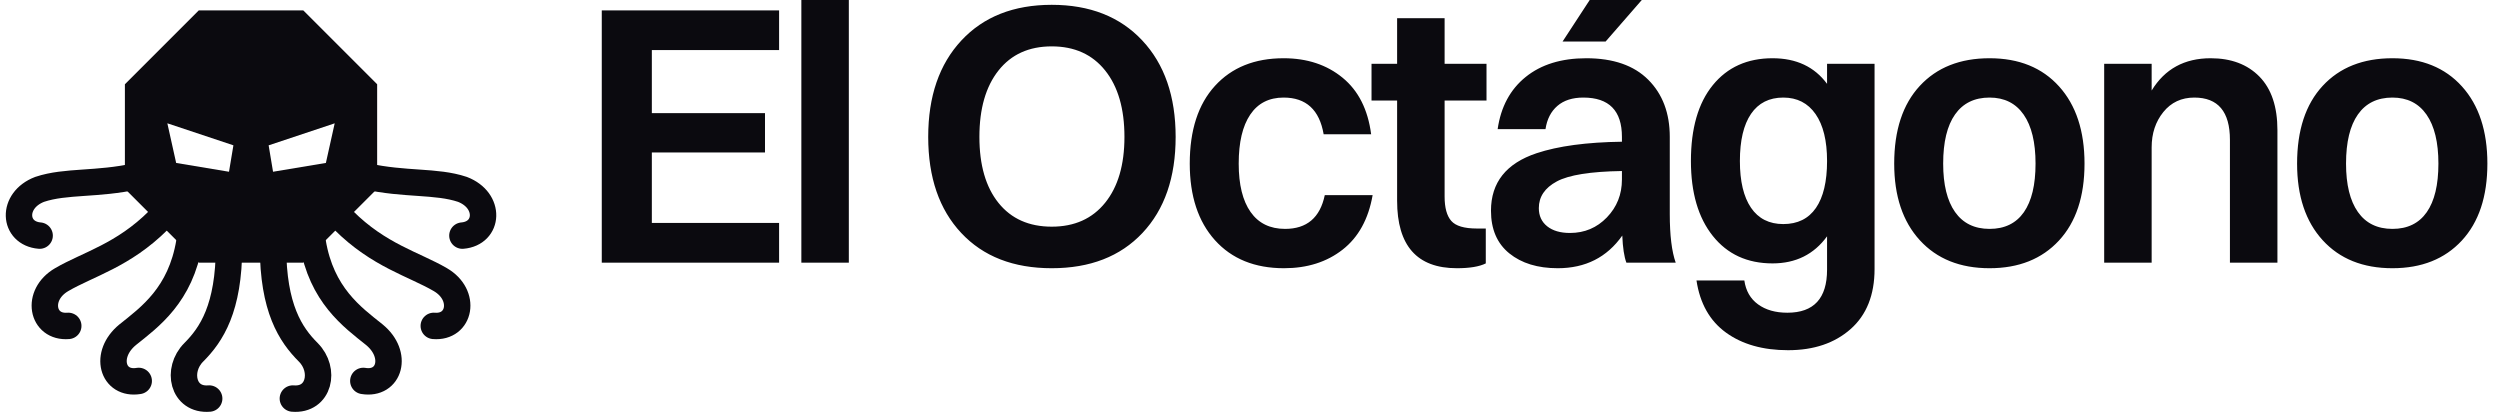
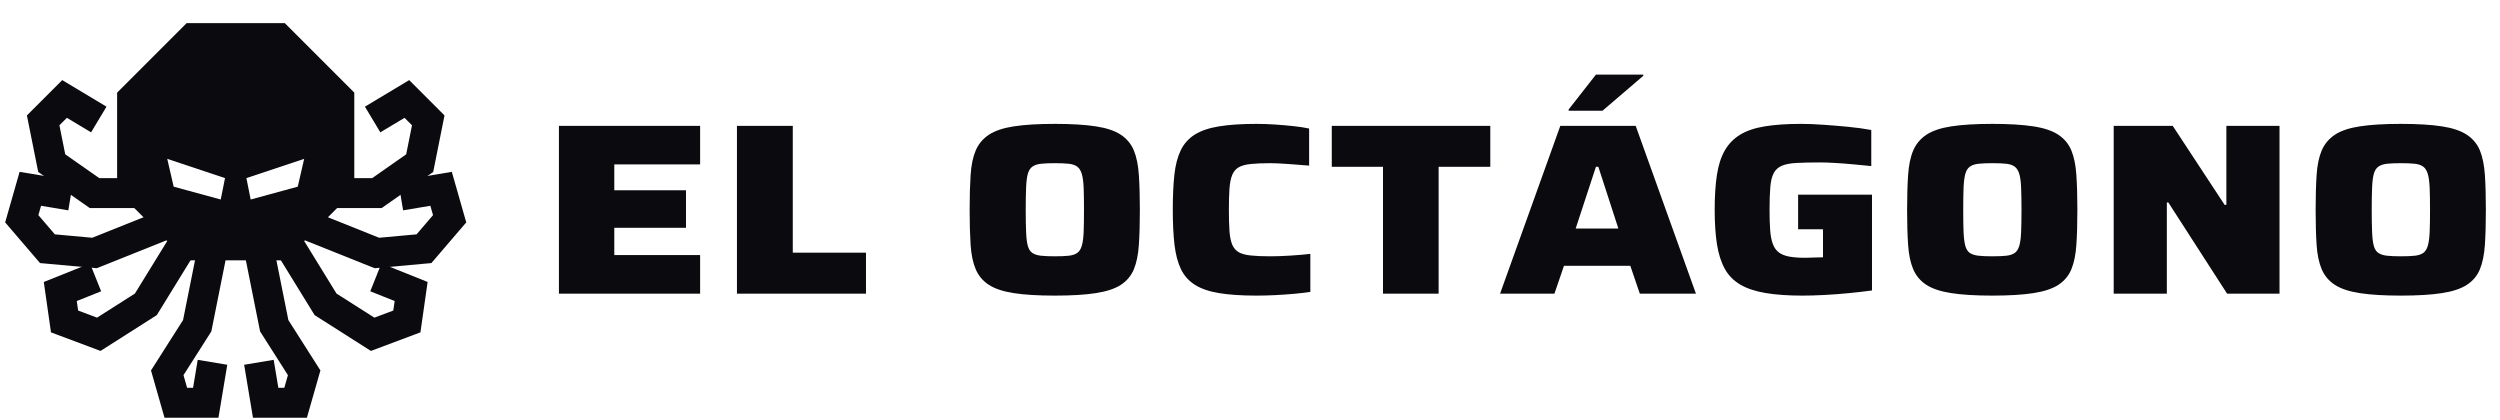
- <svg xmlns="http://www.w3.org/2000/svg" viewBox="14 38 1135.36 190" role="img" aria-label="El Octágono">
-   <g fill="none" stroke="#0b0a0f" stroke-width="12" stroke-linecap="round">
-     <path d="M118 150 C118 178 110 190 102 198 C94 206 97 220 109 219" />
-     <path d="M100 148 C96 172 82 182 72 190 C61 199 65 213 77 211" />
-     <path d="M86 138 C70 154 54 158 42 165 C30 172 33 187 45 186" />
-     <path d="M76 118 C58 122 44 120 32 124 C19 129 20 144 32 145" />
-     <path d="M138 150 C138 178 146 190 154 198 C162 206 159 220 147 219" />
-     <path d="M156 148 C160 172 174 182 184 190 C195 199 191 213 179 211" />
-     <path d="M170 138 C186 154 202 158 214 165 C226 172 223 187 211 186" />
-     <path d="M180 118 C198 122 212 120 224 124 C237 129 236 144 224 145" />
+ <svg xmlns="http://www.w3.org/2000/svg" viewBox="0 0 595.97 100" role="img" aria-label="El Octágono">
+   <g transform="translate(-9.09 -13.13) scale(0.51)">
+     <g fill="none" stroke-linejoin="miter" stroke-miterlimit="6" stroke-linecap="square">
+       <g stroke="#0b0a0f" stroke-width="14">
+         <path d="M88 116 L62 116 L42 102 L38 82 L48 72 L58 78" />
+         <path d="M92 132 L62 144 L40 142 L28 128 L32 114 L44 116" />
+         <path d="M102 142 L86 168 L64 182 L48 176 L46 162 L56 158" />
+         <path d="M116 148 L110 178 L96 200 L100 214 L114 214 L116 202" />
+         <path d="M168 116 L194 116 L214 102 L218 82 L208 72 L198 78" />
+         <path d="M164 132 L194 144 L216 142 L228 128 L224 114 L212 116" />
+         <path d="M154 142 L170 168 L192 182 L208 176 L210 162 L200 158" />
+         <path d="M140 148 L146 178 L160 200 L156 214 L142 214 L140 202" />
+       </g>
+     </g>
+     <path fill="#0b0a0f" fill-rule="evenodd" d="M150.96 36.57 L183.43 69.04 L183.43 114.96 L150.96 147.43 L105.04 147.43 L72.57 114.96 L72.57 69.04 L105.04 36.57 Z M96 100 L123 109 L121 119 L99 113 Z M157 113 L135 119 L133 109 L160 100 Z" />
  </g>
-   <path fill="#0b0a0f" fill-rule="evenodd" d="M151.73 42.72 L185.28 76.27 L185.28 123.73 L151.73 157.28 L104.27 157.28 L70.72 123.73 L70.72 76.27 L104.27 42.72 Z M90 94 L120 104 L118 116 L94 112 Z M162 112 L138 116 L136 104 L166 94 Z" />
-   <path fill="#0b0a0f" d="M367.82 157.28L287.29 157.28L287.29 42.72L367.82 42.72L367.82 60.75L310.03 60.75L310.03 89.39L361.42 89.39L361.42 107.24L310.03 107.24L310.03 139.25L367.82 139.25L367.82 157.28ZM399.49 157.28L377.93 157.28L377.93 35.98L399.49 35.98L399.49 157.28ZM532.84 143.80Q517.76 159.81 491.64 159.81Q465.53 159.81 450.54 143.80Q435.54 127.80 435.54 100.17Q435.54 72.54 450.62 56.37Q465.70 40.19 491.64 40.19Q517.59 40.19 532.75 56.37Q547.91 72.54 547.91 100.17Q547.91 127.80 532.84 143.80ZM467.47 130.16Q476.14 140.94 491.64 140.94Q507.14 140.94 515.90 130.07Q524.66 119.21 524.66 100.17L524.66 100.17Q524.66 80.96 515.90 70.01Q507.14 59.06 491.64 59.06Q476.14 59.06 467.47 70.01Q458.79 80.96 458.79 100.17Q458.79 119.37 467.47 130.16ZM636.70 98.99L636.70 98.99L615.13 98.99Q612.27 82.31 596.94 82.31L596.94 82.31Q587.00 82.31 581.78 90.06Q576.55 97.81 576.55 112.30L576.55 112.30Q576.55 126.62 581.95 134.28Q587.34 141.95 597.61 141.95L597.61 141.95Q612.44 141.95 615.64 126.62L615.64 126.62L637.37 126.62Q634.51 142.96 623.73 151.38Q612.94 159.81 597.11 159.81L597.11 159.81Q577.23 159.81 565.77 147.09Q554.32 134.37 554.32 112.30L554.32 112.30Q554.32 89.55 565.77 77.00Q577.23 64.45 596.94 64.45L596.94 64.45Q612.94 64.45 623.73 73.30Q634.51 82.14 636.70 98.99ZM648.49 129.15L648.49 129.15L648.49 83.66L636.87 83.66L636.87 66.98L648.49 66.98L648.49 46.26L670.06 46.26L670.06 66.98L689.09 66.98L689.09 83.66L670.06 83.66L670.06 127.29Q670.06 134.87 673.09 138.33Q676.12 141.78 684.71 141.78L684.71 141.78L688.76 141.78L688.76 157.62Q684.38 159.81 675.62 159.81L675.62 159.81Q648.49 159.81 648.49 129.15ZM743.17 56.87L723.63 56.87L737.28 35.98L761.37 35.98L743.17 56.87ZM715.88 96.63L715.88 96.63L694.15 96.63Q696.34 81.47 706.87 72.96Q717.40 64.45 734.41 64.45L734.41 64.45Q752.78 64.45 762.55 74.22Q772.32 84.00 772.32 100.17L772.32 100.17L772.32 135.21Q772.32 149.70 775.01 157.28L775.01 157.28L752.61 157.28Q751.09 153.24 750.75 144.98L750.75 144.98Q740.31 159.81 721.44 159.81L721.44 159.81Q707.79 159.81 699.45 153.07Q691.12 146.33 691.12 133.69L691.12 133.69Q691.12 114.49 711.84 107.58L711.84 107.58Q726.49 102.70 750.59 102.36L750.59 102.36L750.59 100.17Q750.59 82.31 733.06 82.31L733.06 82.31Q725.65 82.31 721.27 86.10Q716.89 89.89 715.88 96.63ZM712.85 132.52L712.85 132.52Q712.85 137.74 716.64 140.77Q720.43 143.80 727.00 143.80L727.00 143.80Q736.94 143.80 743.76 136.73Q750.59 129.65 750.59 119.54L750.59 119.54L750.59 115.67Q729.19 116.00 721.02 120.39Q712.85 124.77 712.85 132.52ZM818.99 157.62L818.99 157.62Q801.80 157.62 791.86 145.15Q781.92 132.68 781.92 111.12L781.92 111.12Q781.92 88.88 791.86 76.67Q801.80 64.45 818.99 64.45L818.99 64.45Q835.16 64.45 843.75 76.08L843.75 76.08L843.75 66.98L865.32 66.98L865.32 160.14Q865.32 177.83 854.45 187.44Q843.58 197.04 826.06 197.04L826.06 197.04Q808.88 197.04 797.84 189.04Q786.81 181.04 784.45 165.37L784.45 165.37L806.18 165.37Q807.19 172.44 812.42 176.23Q817.64 180.02 825.72 180.02L825.72 180.02Q843.75 180.02 843.75 160.48L843.75 160.48L843.75 145.32Q834.82 157.62 818.99 157.62ZM823.87 139.76L823.87 139.76Q833.64 139.76 838.70 132.43Q843.75 125.10 843.75 111.12L843.75 111.12Q843.75 97.30 838.53 89.81Q833.31 82.31 823.87 82.31L823.87 82.31Q814.27 82.31 809.21 89.72Q804.16 97.14 804.16 111.12L804.16 111.12Q804.16 124.93 809.21 132.35Q814.27 139.76 823.87 139.76ZM917.54 159.81L917.54 159.81Q897.49 159.81 885.87 147.09Q874.24 134.37 874.24 112.30L874.24 112.30Q874.24 89.55 885.87 77.00Q897.49 64.45 917.54 64.45Q937.59 64.45 949.13 77.26Q960.67 90.06 960.67 112.30L960.67 112.30Q960.67 134.71 949.05 147.26Q937.42 159.81 917.54 159.81ZM901.87 134.28Q907.27 141.95 917.54 141.95Q927.82 141.95 933.13 134.37Q938.43 126.79 938.43 112.30Q938.43 97.81 933.04 90.06Q927.65 82.31 917.54 82.31L917.54 82.31Q907.27 82.31 901.87 89.98Q896.48 97.64 896.48 112.30L896.48 112.30Q896.48 126.62 901.87 134.28ZM991.16 157.28L969.60 157.28L969.60 66.98L991.16 66.98L991.16 79.11Q1000.09 64.45 1017.95 64.45L1017.95 64.45Q1031.93 64.45 1040.11 72.79Q1048.28 81.13 1048.28 97.14L1048.28 97.14L1048.28 157.28L1026.71 157.28L1026.71 101.52Q1026.71 82.31 1010.54 82.31L1010.54 82.31Q1001.78 82.31 996.47 88.88Q991.16 95.45 991.16 104.89L991.16 104.89L991.16 157.28ZM1100.50 159.81L1100.50 159.81Q1080.45 159.81 1068.83 147.09Q1057.21 134.37 1057.21 112.30L1057.21 112.30Q1057.21 89.55 1068.83 77.00Q1080.45 64.45 1100.50 64.45Q1120.55 64.45 1132.09 77.26Q1143.63 90.06 1143.63 112.30L1143.63 112.30Q1143.63 134.71 1132.01 147.26Q1120.38 159.81 1100.50 159.81ZM1084.83 134.28Q1090.23 141.95 1100.50 141.95Q1110.78 141.95 1116.09 134.37Q1121.39 126.79 1121.39 112.30Q1121.39 97.81 1116.00 90.06Q1110.61 82.31 1100.50 82.31L1100.50 82.31Q1090.23 82.31 1084.83 89.98Q1079.44 97.64 1079.44 112.30L1079.44 112.30Q1079.44 126.62 1084.83 134.28Z" />
+   <path fill="#0b0a0f" d="M166.90 70L133.24 70L133.24 30.00L166.90 30.00L166.90 39.19L146.44 39.19L146.44 45.35L163.53 45.35L163.53 54.30L146.44 54.30L146.44 60.81L166.90 60.81L166.90 70ZM206.44 70L175.68 70L175.68 30.00L188.99 30.00L188.99 60.23L206.44 60.23L206.44 70ZM251.44 70.47L251.44 70.47Q245.51 70.47 241.70 69.88Q237.89 69.30 235.74 67.91Q233.59 66.51 232.60 64.19Q231.61 61.86 231.38 58.37Q231.15 54.88 231.15 50.06L231.15 50.06Q231.15 45.23 231.38 41.72Q231.61 38.20 232.60 35.87Q233.59 33.55 235.74 32.12Q237.89 30.70 241.70 30.12Q245.51 29.53 251.44 29.53L251.44 29.53Q257.43 29.53 261.23 30.12Q265.04 30.70 267.19 32.12Q269.34 33.55 270.30 35.87Q271.26 38.20 271.49 41.72Q271.73 45.23 271.73 50.06L271.73 50.06Q271.73 54.88 271.49 58.37Q271.26 61.86 270.30 64.19Q269.34 66.51 267.19 67.91Q265.04 69.30 261.23 69.88Q257.43 70.47 251.44 70.47ZM251.44 61.10L251.44 61.10Q253.53 61.10 254.81 60.96Q256.09 60.81 256.81 60.29Q257.54 59.77 257.89 58.58Q258.24 57.38 258.33 55.32Q258.41 53.26 258.41 50.06L258.41 50.06Q258.41 46.80 258.33 44.74Q258.24 42.67 257.89 41.48Q257.54 40.29 256.81 39.74Q256.09 39.19 254.81 39.04Q253.53 38.90 251.44 38.90L251.44 38.90Q249.46 38.90 248.15 39.04Q246.84 39.19 246.09 39.74Q245.33 40.29 245.01 41.48Q244.69 42.67 244.61 44.74Q244.52 46.80 244.52 50.06L244.52 50.06Q244.52 53.26 244.61 55.32Q244.69 57.38 245.01 58.58Q245.33 59.77 246.09 60.29Q246.84 60.81 248.15 60.96Q249.46 61.10 251.44 61.10ZM299.52 70.47L299.52 70.47Q294.23 70.47 290.65 69.88Q287.08 69.30 284.87 67.91Q282.66 66.51 281.52 64.16Q280.39 61.80 279.98 58.31Q279.58 54.83 279.58 50L279.58 50Q279.58 45.17 279.95 41.69Q280.33 38.20 281.47 35.84Q282.60 33.49 284.81 32.09Q287.02 30.70 290.62 30.12Q294.23 29.53 299.52 29.53L299.52 29.53Q301.61 29.53 303.88 29.68Q306.15 29.83 308.30 30.06Q310.45 30.29 312.08 30.64L312.08 30.64L312.08 39.48Q309.40 39.24 307.60 39.13Q305.80 39.01 304.69 38.95Q303.59 38.90 302.83 38.90L302.83 38.90Q299.98 38.90 298.12 39.10Q296.26 39.30 295.24 39.91Q294.23 40.52 293.73 41.74Q293.24 42.97 293.09 44.97Q292.95 46.98 292.95 50L292.95 50Q292.95 53.02 293.09 55.06Q293.24 57.09 293.73 58.28Q294.23 59.48 295.24 60.09Q296.26 60.70 298.12 60.90Q299.98 61.10 302.83 61.10L302.83 61.10Q304.98 61.10 307.66 60.93Q310.33 60.76 312.37 60.52L312.37 60.52L312.37 69.59Q310.80 69.83 308.62 70.03Q306.44 70.23 304.08 70.35Q301.73 70.47 299.52 70.47ZM342.95 70L329.69 70L329.69 39.77L317.48 39.77L317.48 30.00L355.27 30.00L355.27 39.77L342.95 39.77L342.95 70ZM370.56 70L357.60 70L371.96 30.00L389.93 30.00L404.29 70L390.91 70L388.65 63.37L372.83 63.37L370.56 70ZM380.45 39.77L375.62 54.48L385.80 54.48L381.03 39.77L380.45 39.77ZM382.02 26.40L373.94 26.40L373.94 26.10L380.45 17.79L391.73 17.79L391.73 18.08L382.02 26.40ZM429.69 70.47L429.69 70.47Q424.52 70.47 420.88 69.85Q417.25 69.24 414.87 67.85Q412.48 66.45 411.18 64.10Q409.87 61.74 409.31 58.28Q408.76 54.83 408.76 50L408.76 50Q408.76 45.17 409.29 41.72Q409.81 38.26 411.15 35.90Q412.48 33.55 414.81 32.12Q417.13 30.70 420.71 30.12Q424.29 29.53 429.34 29.53L429.34 29.53Q431.73 29.53 434.66 29.74Q437.60 29.94 440.59 30.23Q443.59 30.52 446.09 30.99L446.09 30.99L446.09 39.59Q443.94 39.36 441.64 39.16Q439.34 38.95 437.34 38.84Q435.33 38.72 434.05 38.72L434.05 38.72Q430.62 38.72 428.36 38.84Q426.09 38.95 424.78 39.51Q423.47 40.06 422.83 41.28Q422.19 42.50 422.02 44.62Q421.84 46.74 421.84 50L421.84 50Q421.84 52.85 421.99 54.85Q422.13 56.86 422.63 58.17Q423.12 59.48 424.05 60.17Q424.98 60.87 426.49 61.16Q428.01 61.45 430.27 61.45L430.27 61.45Q430.74 61.45 431.52 61.42Q432.31 61.40 433.12 61.37Q433.94 61.34 434.58 61.34L434.58 61.34L434.58 54.65L428.65 54.65L428.65 46.40L446.26 46.40L446.26 69.24Q443.76 69.59 440.77 69.88Q437.77 70.17 434.90 70.32Q432.02 70.47 429.69 70.47ZM474.93 70.47L474.93 70.47Q468.99 70.47 465.19 69.88Q461.38 69.30 459.23 67.91Q457.08 66.51 456.09 64.19Q455.10 61.86 454.87 58.37Q454.63 54.88 454.63 50.06L454.63 50.06Q454.63 45.23 454.87 41.72Q455.10 38.20 456.09 35.87Q457.08 33.55 459.23 32.12Q461.38 30.70 465.19 30.12Q468.99 29.53 474.93 29.53L474.93 29.53Q480.91 29.53 484.72 30.12Q488.53 30.70 490.68 32.12Q492.83 33.55 493.79 35.87Q494.75 38.20 494.98 41.72Q495.22 45.23 495.22 50.06L495.22 50.06Q495.22 54.88 494.98 58.37Q494.75 61.86 493.79 64.19Q492.83 66.51 490.68 67.91Q488.53 69.30 484.72 69.88Q480.91 70.47 474.93 70.47ZM474.93 61.10L474.93 61.10Q477.02 61.10 478.30 60.96Q479.58 60.81 480.30 60.29Q481.03 59.77 481.38 58.58Q481.73 57.38 481.81 55.32Q481.90 53.26 481.90 50.06L481.90 50.06Q481.90 46.80 481.81 44.74Q481.73 42.67 481.38 41.48Q481.03 40.29 480.30 39.74Q479.58 39.19 478.30 39.04Q477.02 38.90 474.93 38.90L474.93 38.90Q472.95 38.90 471.64 39.04Q470.33 39.19 469.58 39.74Q468.82 40.29 468.50 41.48Q468.18 42.67 468.09 44.74Q468.01 46.80 468.01 50.06L468.01 50.06Q468.01 53.26 468.09 55.32Q468.18 57.38 468.50 58.58Q468.82 59.77 469.58 60.29Q470.33 60.81 471.64 60.96Q472.95 61.10 474.93 61.10ZM516.55 70L503.88 70L503.88 30.00L517.95 30.00L530.33 48.84L530.74 48.84L530.74 30.00L543.41 30.00L543.41 70L530.91 70L516.90 48.26L516.55 48.26L516.55 70ZM572.31 70.47L572.31 70.47Q566.38 70.47 562.57 69.88Q558.76 69.30 556.61 67.91Q554.46 66.51 553.47 64.19Q552.48 61.86 552.25 58.37Q552.02 54.88 552.02 50.06L552.02 50.06Q552.02 45.23 552.25 41.72Q552.48 38.20 553.47 35.87Q554.46 33.55 556.61 32.12Q558.76 30.70 562.57 30.12Q566.38 29.53 572.31 29.53L572.31 29.53Q578.30 29.53 582.11 30.12Q585.91 30.70 588.06 32.12Q590.22 33.55 591.18 35.87Q592.13 38.20 592.37 41.72Q592.60 45.23 592.60 50.06L592.60 50.06Q592.60 54.88 592.37 58.37Q592.13 61.86 591.18 64.19Q590.22 66.51 588.06 67.91Q585.91 69.30 582.11 69.88Q578.30 70.47 572.31 70.47ZM572.31 61.10L572.31 61.10Q574.40 61.10 575.68 60.96Q576.96 60.81 577.69 60.29Q578.41 59.77 578.76 58.58Q579.11 57.38 579.20 55.32Q579.29 53.26 579.29 50.06L579.29 50.06Q579.29 46.80 579.20 44.74Q579.11 42.67 578.76 41.48Q578.41 40.29 577.69 39.74Q576.96 39.19 575.68 39.04Q574.40 38.90 572.31 38.90L572.31 38.90Q570.33 38.90 569.02 39.04Q567.72 39.19 566.96 39.74Q566.20 40.29 565.88 41.48Q565.56 42.67 565.48 44.74Q565.39 46.80 565.39 50.06L565.39 50.06Q565.39 53.26 565.48 55.32Q565.56 57.38 565.88 58.58Q566.20 59.77 566.96 60.29Q567.72 60.81 569.02 60.96Q570.33 61.10 572.31 61.10Z" />
</svg>
